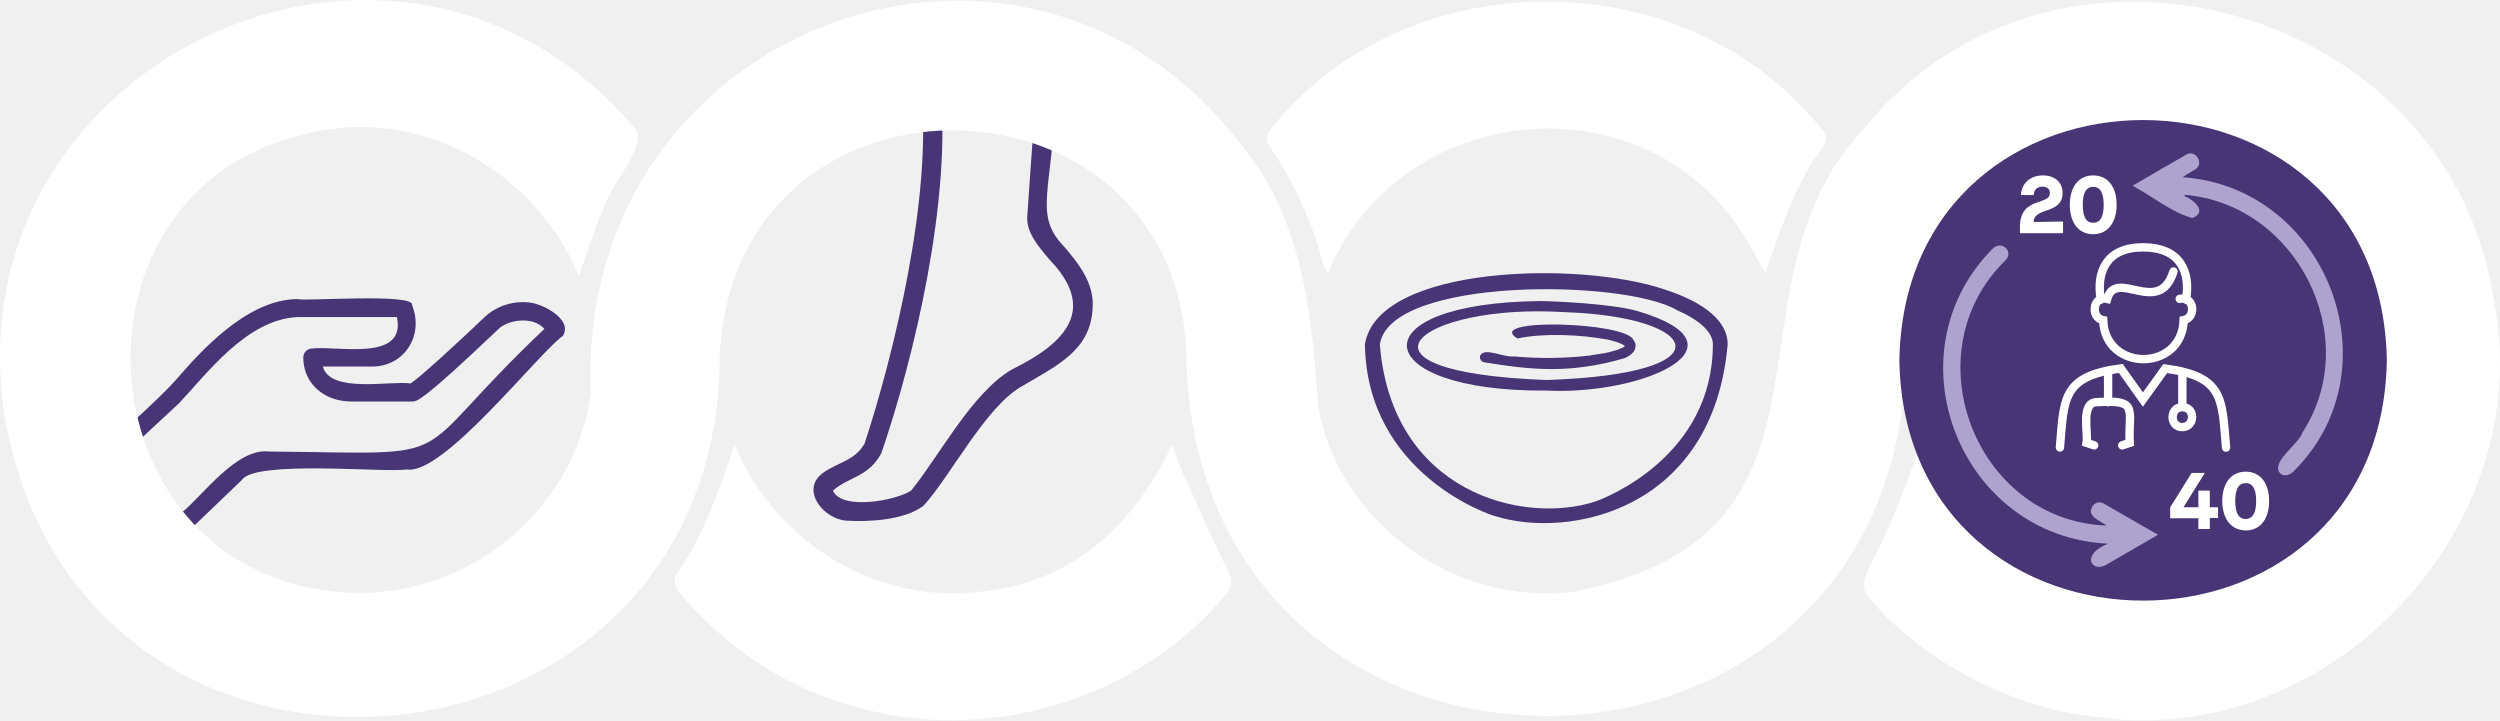
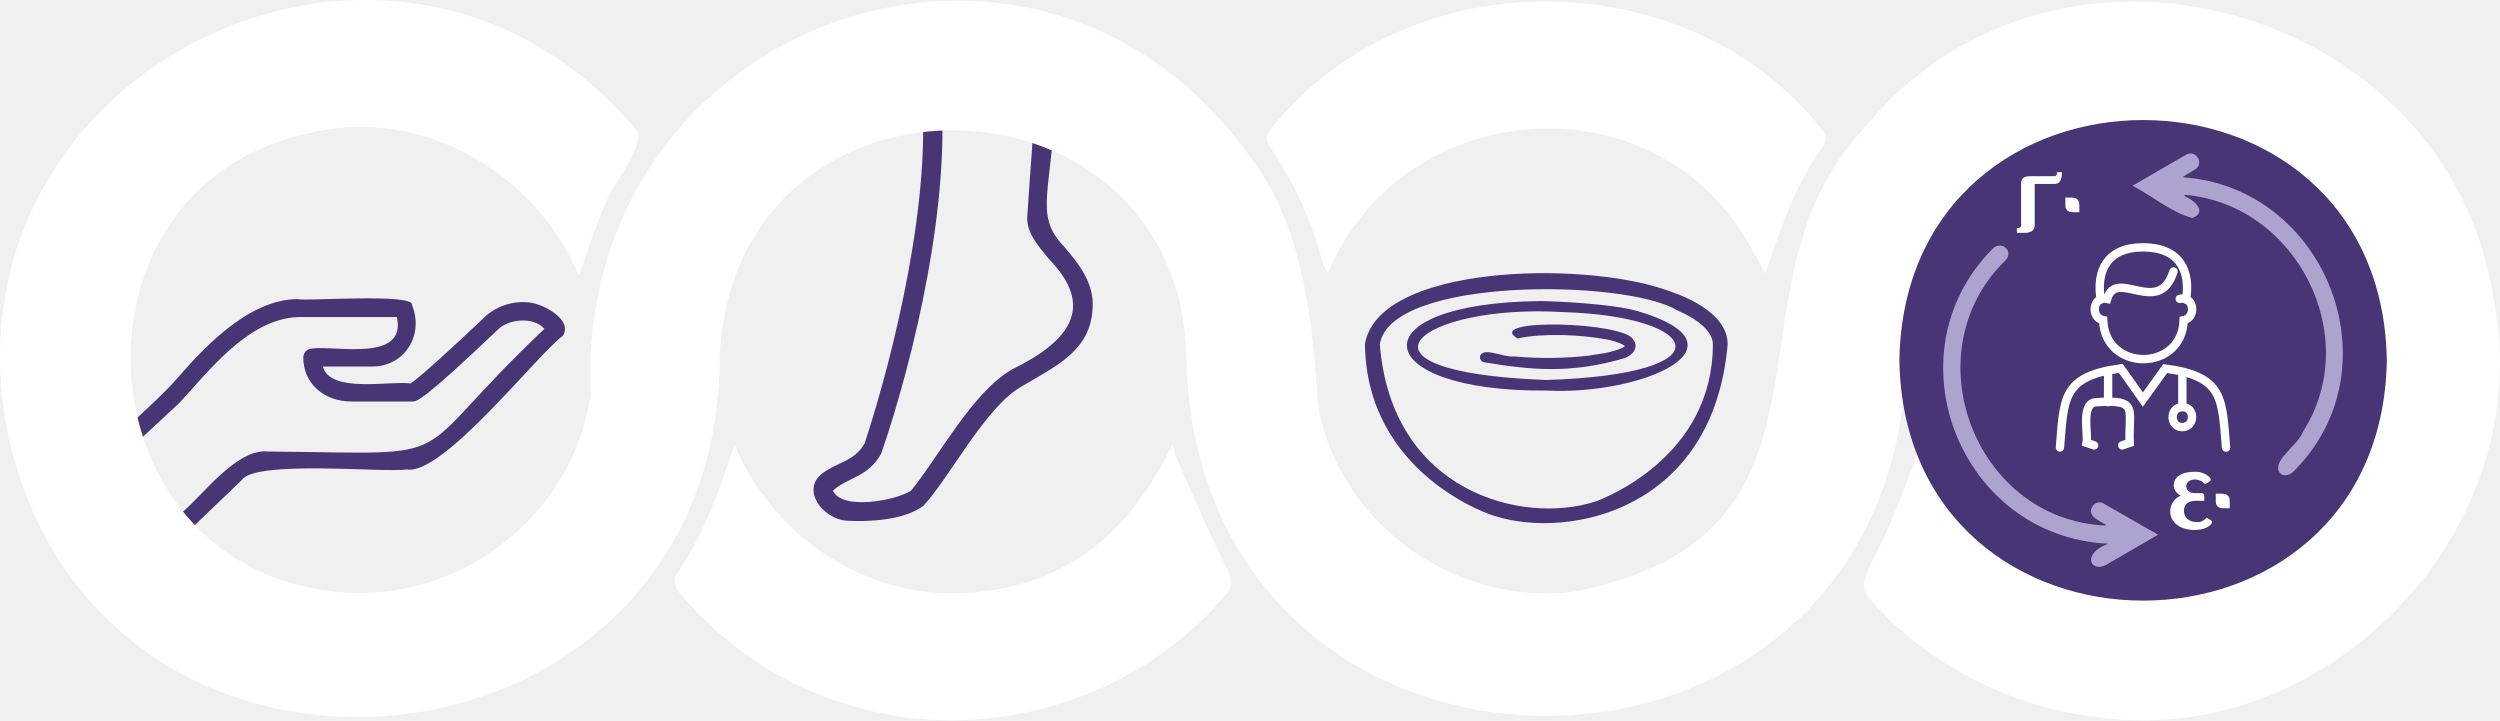
<svg xmlns="http://www.w3.org/2000/svg" viewBox="0 0 1003.36 289.15">
  <defs>
    <style>
      .cls-1 {
        fill: #473575;
      }
      .cls-2,
      .cls-5 {
        fill: #fff;
      }
      @keyframes strokeAnimate {
        0%,
        100% {
          stroke-dasharray: 4200;
        }
        50% {
          stroke-dasharray: 1980;
        }
      }
      .cls-3 {
        fill: #5b5081;
        fill-opacity: 0;
        stroke: #5b5081;
        stroke-width: 11px;
        stroke-dasharray: 4200;
        stroke-dashoffset: 4200;
        stroke-linecap: round;
        stroke-linejoin: round;
        -webkit-animation: strokeAnimate 15s linear infinite;
        animation: strokeAnimate 15s linear infinite;
      }
      .cls-4 {
        fill: #aea2cf;
      }
      .cls-5 {
        font-size: 32.4px;
        font-family: SFTSchriftedSans-Bold, SFT Schrifted Sans;
        font-weight: 700;
      }
      .cls-6 {
        fill: none;
        stroke: #fff;
        stroke-linecap: round;
        stroke-miterlimit: 10;
        stroke-width: 3.36px;
        fill-rule: evenodd;
      }
      .st4 {
  			fill: #ffffff;
  		}
    </style>
  </defs>
  <g id="Layer_2" data-name="Layer 2">
    <g id="Layer_1-2" data-name="Layer 1">
      <path class="cls-1" d="M347,178c-4,7-10.67,7.49-16.62,11.73-9.3,6.68-.14,18.53,9.27,19.23,9.11.59,23.49-.23,31-6,10.78-11.69,25-39.95,39.61-48,13.93-8.27,27.54-14.31,28.27-31.47.65-10.13-6-18.09-11.42-24.48-12.78-13.2-4.38-22.3-3.22-64.4H416c-2.19,29.48-3.71,52.23-3.74,52.7-.16,6.07,4.2,11.25,8.81,16.73,18.94,19.57,7.7,33.12-14.86,44.2-16.05,9.19-29.41,35.08-40.57,48.69-5.72,3.82-27.66,8.13-31.36,0,6.12-5.55,14.22-5.33,19.43-15,13.44-39.13,28.2-102.17,23.71-147.28h-7.84C374.54,78.08,358.6,142.77,347,178Z" />
      <path class="cls-1" d="M212.49,121.41A22.62,22.62,0,0,0,195,126.8c-12.48,11.91-26.79,24.92-30.21,27.1-8.11-1.19-32.24,4.13-35.23-6.79l19.81,0c12.85,0,20.92-12.41,16-24.67,1.26-4.92-44-1.41-45.78-2.41-20.74,0-39.71,21.78-48.83,32.25-8.08,9.13-26.07,24.52-25.57,24.38-3.48,3.1,1.44,8.59,4.89,5.35.1-.1,10.71-9.79,21.73-20.13C82.73,150.42,99,128,119.63,127.25h39.65c4,18.22-24.43,11.36-33.95,12.62a3.63,3.63,0,0,0-3.61,3.63c0,10.22,8.13,17.64,19.33,17.64h24.51c1.67,0,3.95,0,34.41-29,3.74-3.84,14-5.41,18.53-.14-57.92,54.8-29.33,50-110.78,49.21C94.93,179.79,81.28,199,72.67,206c-3.41,3.19,1.64,8.54,5,5.23L97,192.71c5.21-8.26,58-2.86,66.14-4.31,14.53,2.75,52.62-46.34,62.79-53.63C230,128.16,217.77,121.9,212.49,121.41Z" />
      <path class="cls-2" d="M1000.75,119.75C982.53,1.46,824-42.72,747.56,52.2,688,116,749.07,214.6,631.23,237.55,583.74,243.16,537.44,210.09,529,163c-2.29-34.88-6-72.63-27.62-100.57C414.68-58.08,230.74,9,237.12,157.71c-6.64,49.54-53.44,85.31-103,79.7C31.41,226.67,22.78,75,123.75,53.53c44.59-11.17,91,15,108.57,57.13,3.64-10,6.35-19.22,10.27-27.86,2.18-8.11,17-24,12.69-30.7C159.69-61.82-24.71,26,2.76,172.11,37.5,342.29,289.44,318.3,288.87,141.9c0,0,0,0,0,0C296,18.58,477.43,24.48,476.23,147.76c0,0,0,0,0,0,8.44,185.64,279.34,186.29,288.62.82-.44-20.71,4.6-40.55,16.36-57,25.13-36.9,75-51.05,115.49-32.55,73.69,33.59,73.33,137.54.19,171.44-49.51,21.12-105.16-2.24-126.13-51.69-5.34,14.16-9.92,27.38-16.49,40.79-5.26,10.35-7.54,14.42-5.38,18.86,20.77,25.74,56.42,44.85,89.92,49,.74.11,1.48.2,2.22.28h0C933.85,301.42,1019.54,212.55,1000.75,119.75Z" />
      <path class="cls-2" d="M531.11,106.19a21.94,21.94,0,0,0,1.84,3.47c29.86-71.8,132.44-79.21,169.93-10,1.93,3.23,3.79,6.61,5.55,10.12,6.35-18,11.8-35.45,23.2-51,1.51-2.18,1.45-3.87.64-5.44C678.88-16,565.44-17.1,510.67,51.05c-2.11,2.47-3.26,4.56-1.12,7.67A152.8,152.8,0,0,1,531.11,106.19Z" />
      <path class="cls-2" d="M473,185.82c-.87-1.93-1.31-4.06-2.42-7.58-16.31,34.25-41,55-75.31,59-42.85,6.07-83.73-19-100.45-58.73-6.25,18.32-12.32,36.36-23.58,52.49-.88,1.36-.26,4.87.95,6.29,18.29,21.92,42.25,38.34,69.55,45.87,53.47,16.4,115.72-2.1,151.24-45.77a0,0,0,0,1,0,0c1.8-2.89,1.36-5.38-.57-9.2C485.42,214.33,479.37,200,473,185.82Z" />
      <path class="cls-3" d="M537.93,65.46q-2.13-4.15-4.46-8.17c45.77-47.8,128.28-48,174.18.12q-2.26,3.9-4.35,8C661.54,18.81,578.82,18.6,537.93,65.46Z" />
      <path class="cls-3" d="M381.57,268c-32-.1-63.73-13-86.13-36.34q2.25-3.94,4.28-8c42.84,46.78,125.11,47.45,166.72-1.11q1.95,4.22,4,8.44A121.88,121.88,0,0,1,381.57,268Z" />
      <path class="cls-3" d="M980.07,123.41c-9.56-58.6-63.19-103.64-123-102-65.43-.76-122.65,55.44-121.5,123.34-.32,62.52-52.53,114.75-114.87,114.46-69.53.67-119.41-61.43-115.33-127.58C500.08,70.12,443.85,20.2,382.49,21.16,320.31,20,263.79,71.67,259.79,133.87c.4,36.78-11.27,73-40.6,97.22-48,43-127.21,34.62-165.48-17.24C2.67,151.06,39.6,49.33,118.25,33.26c38.93-9.57,82.09,3,109.32,32.6,1.49-2.78,3-5.44,4.51-8.08C146.32-28.92.37,49.15,23.41,168.32c29.24,141.62,236.85,127.05,244-18.23l-.15-.14c.29-4.09.91-12.89,1.18-16.86l.19-.21C280.65,5,469.45-4.56,494.38,120.21a353.34,353.34,0,0,1,3.45,35.22C501.24,217,559.18,268.86,619.76,268c66.37.56,123-54.07,124.1-120.16C742.31,107,764,68.68,797.83,47.22c56.36-36.8,136.19-12,164.55,48.35,27.88,57.19-.43,130.21-58.19,154.63-42.5,17.71-97.05,8.65-128.56-26.56-1.37,3-2.6,5.38-4.2,8.54C857.46,314.89,999.88,242.63,980.07,123.41Z" />
      <path class="cls-1" d="M657.17,124.83c-10.52-3-33.64-3.94-38.81-4-74.3.69-69.6,36.5,2.26,35.92C659.5,158.71,704.08,138.7,657.17,124.83Zm-36.55,27.68c-85.77-3.23-51-30.9,7.21-27.23C682.38,127,694.57,150.12,620.62,152.51Zm35.79-13.68a2.7,2.7,0,0,0,0-.49,2.86,2.86,0,0,0-.31-1,3.51,3.51,0,0,0-.55-.88c-2.6-7.32-60.37-9-46.55-.62,10.46-2.22,25.17-1.6,36.32.47h0l1,.23v0c3.41.81,5.42,1.91,5.84,2.35-.67,1-6.13,2.55-8.9,3l0-.07c-1.25.23-2.88.5-4.79.76l0,.07a149.23,149.23,0,0,1-30.79.4c-4.51.49-12-3.92-13.66-.23a2.13,2.13,0,0,0,1.55,2.56c18.6,3.06,34.48,4.82,56.59-1.67C654.25,142.71,656.44,141.27,656.41,138.83Z" />
      <path class="cls-1" d="M668,116.16c-33.67-11.52-115-9.85-120.2,22,.77,52.05,50.39,68.67,52.35,69,29.34,9.24,87.41-2.09,93.24-69C693.41,129.12,684.33,121.38,668,116.16Zm-27.66,85.1c-29.12,9.53-81.87-3.63-86.55-63.07C557.92,111,652.21,112,673,124.47c9,3.9,14.47,8.83,14.45,13.72C687.43,183.15,644.42,199.8,640.37,201.26Z" />
      <path class="cls-1" d="M957.94,144.63c-2.2,128.58-193.47,128.56-195.64,0C764.49,16,955.76,16.06,957.94,144.63Z" />
      <path class="cls-4" d="M845.19,210.62c-2.58-1.65-7.77-3.47-5.42-7.35a3.26,3.26,0,0,1,4.47-1.21c7.34,4.14,14.52,8.43,21.9,12.54-7.32,4.3-14,8.05-21.15,12.27-5.77,2.83-9.82-4.44,1.1-8.67-59.33-2.72-88.25-75.82-46.55-118.18,3.69-4,9,1,5.24,4.56-37.61,36.78-12.33,104.1,40.36,106.34Z" />
      <path class="cls-4" d="M876.73,78.73c3.77,1.43,9.42,6.38,3.16,8.76-8.5-2.27-16.07-8.79-24-12.94,7.23-4.2,14.27-8.34,21.51-12.47,3.75-2.24,7.32,3.45,3.82,5.78-1.74,1.16-3.61,2-5.26,3.27,57.65,4,85.87,76.33,45,117.62-1.74,2-4.93,3.21-6.49.25-1.63-4.85,8-10.56,9.72-15.62,24.58-38.1-2.41-91.42-47.35-95.18Z" />
      <g class="st4">
-         <path class="st1" d="M810.7,93.5V91c0-12.2,12-8.4,12-13.5c0-1.6-1.1-2.6-3-2.6c-1.9,0-3.4,1.1-3.5,3.4h-5.1     c0.2-4.7,3.7-7.9,8.8-7.9c4.8,0,7.9,2.8,7.9,7c0,8.8-11.4,5.5-11.6,11.7l11.8-0.2v4.7H810.7z" />
-         <path class="st1" d="M830.7,82.2c0-7,3.4-11.8,9.4-11.8c6,0,9.4,4.8,9.4,11.8S846,94,840.1,94C834.1,94,830.7,89.2,830.7,82.2z      M844.3,82.2c0-4.5-1.2-7.2-4.2-7.2s-4.2,2.7-4.2,7.2s1.2,7.2,4.2,7.2S844.3,86.7,844.3,82.2z" />
-       </g>
-       <g class="st4">
-         <path class="st1" d="M890.2,203.5v4.4h-3.3v4.4h-4.6V208H871v-4.4l8.6-13.8h5.3l-8.6,13.8h6v-6.7h4.6v6.7H890.2z" />
-         <path class="st1" d="M891.9,201.1c0-7,3.4-11.8,9.4-11.8c6,0,9.4,4.8,9.4,11.8s-3.4,11.8-9.4,11.8     C895.3,212.8,891.9,208,891.9,201.1z M905.5,201.1c0-4.5-1.2-7.2-4.2-7.2c-3,0-4.2,2.7-4.2,7.2s1.2,7.2,4.2,7.2     C904.3,208.2,905.5,205.5,905.5,201.1z" />
+         <path class="cls-2" d="M809.47,93.47v-2h.68a.94.94,0,0,0,1-1l0-16.75c0-2,.94-3,3.54-3h9.82a.92.92,0,0,0,1-1v-.64h2v.61c0,2.6-.94,4.12-2.89,4.12h-8V90.39c0,2.08-1.55,3.08-4.11,3.08Z" />
+         <path class="cls-2" d="M832.42,85.18c-2.6,0-3.5-.94-3.5-3V79.28H831c2.59,0,3.53.94,3.53,3v2.89Z" />
+         <path class="cls-2" d="M871,205.27a6.88,6.88,0,0,1,4.21-6.36,4.9,4.9,0,0,1-2.82-4c0-3.5,3.15-5.57,8.46-5.57a8.22,8.22,0,0,1,5.93,2.17c.46.55.88,1.23-.35,2l-1.46.84a5.41,5.41,0,0,0-4-1.91c-1.78,0-3.53.87-3.53,2.72s1.62,2.76,3.56,2.76h2.14c1,0,1.53.22,1.53,1.29V201h-3.6c-2.89,0-4.57,1.49-4.57,4s1.88,4.54,5.18,4.54a4.22,4.22,0,0,0,3.83-1.81l1.46.81c1.23.74.84,1.42.32,2-1.13,1.27-3.69,2.18-6.55,2.18C875.15,212.66,871,209.8,871,205.27Z" />
+         <path class="cls-2" d="M892.78,204c-2.59,0-3.5-.93-3.5-3v-2.88h2.07c2.6,0,3.53.94,3.53,3V204Z" />
      </g>
      <path class="cls-6" d="M843.13,120.27c-1.9-11.27,2.3-21.07,17.11-21s19,9.78,17.1,21m-2.52-.32c5.79-1.34,6.83,7.52,1.59,8.56-.71,20.83-31.6,20.83-32.31,0-5.24-1-4.19-9.9,1.58-8.57,3.77-12.55,20.77,7.48,26.65-11m-20.59,69.8,3-1c-.63-13.45,3.94-17.45-13-16.33-6.9-.22-3.56,12.57-4.3,16.33l3.05,1m5.58-17.32v-12m29.8,14v-13.4m0,13.4c-5.21-.08-5.2,8.08,0,8s5.2-8.09,0-8Zm-49.13,16.16c1.67-19.52.76-28.57,24.42-31.73l8.88,12.51L869,147.91c23.69,3.16,22.74,12.26,24.41,31.73" />
    </g>
  </g>
</svg>
